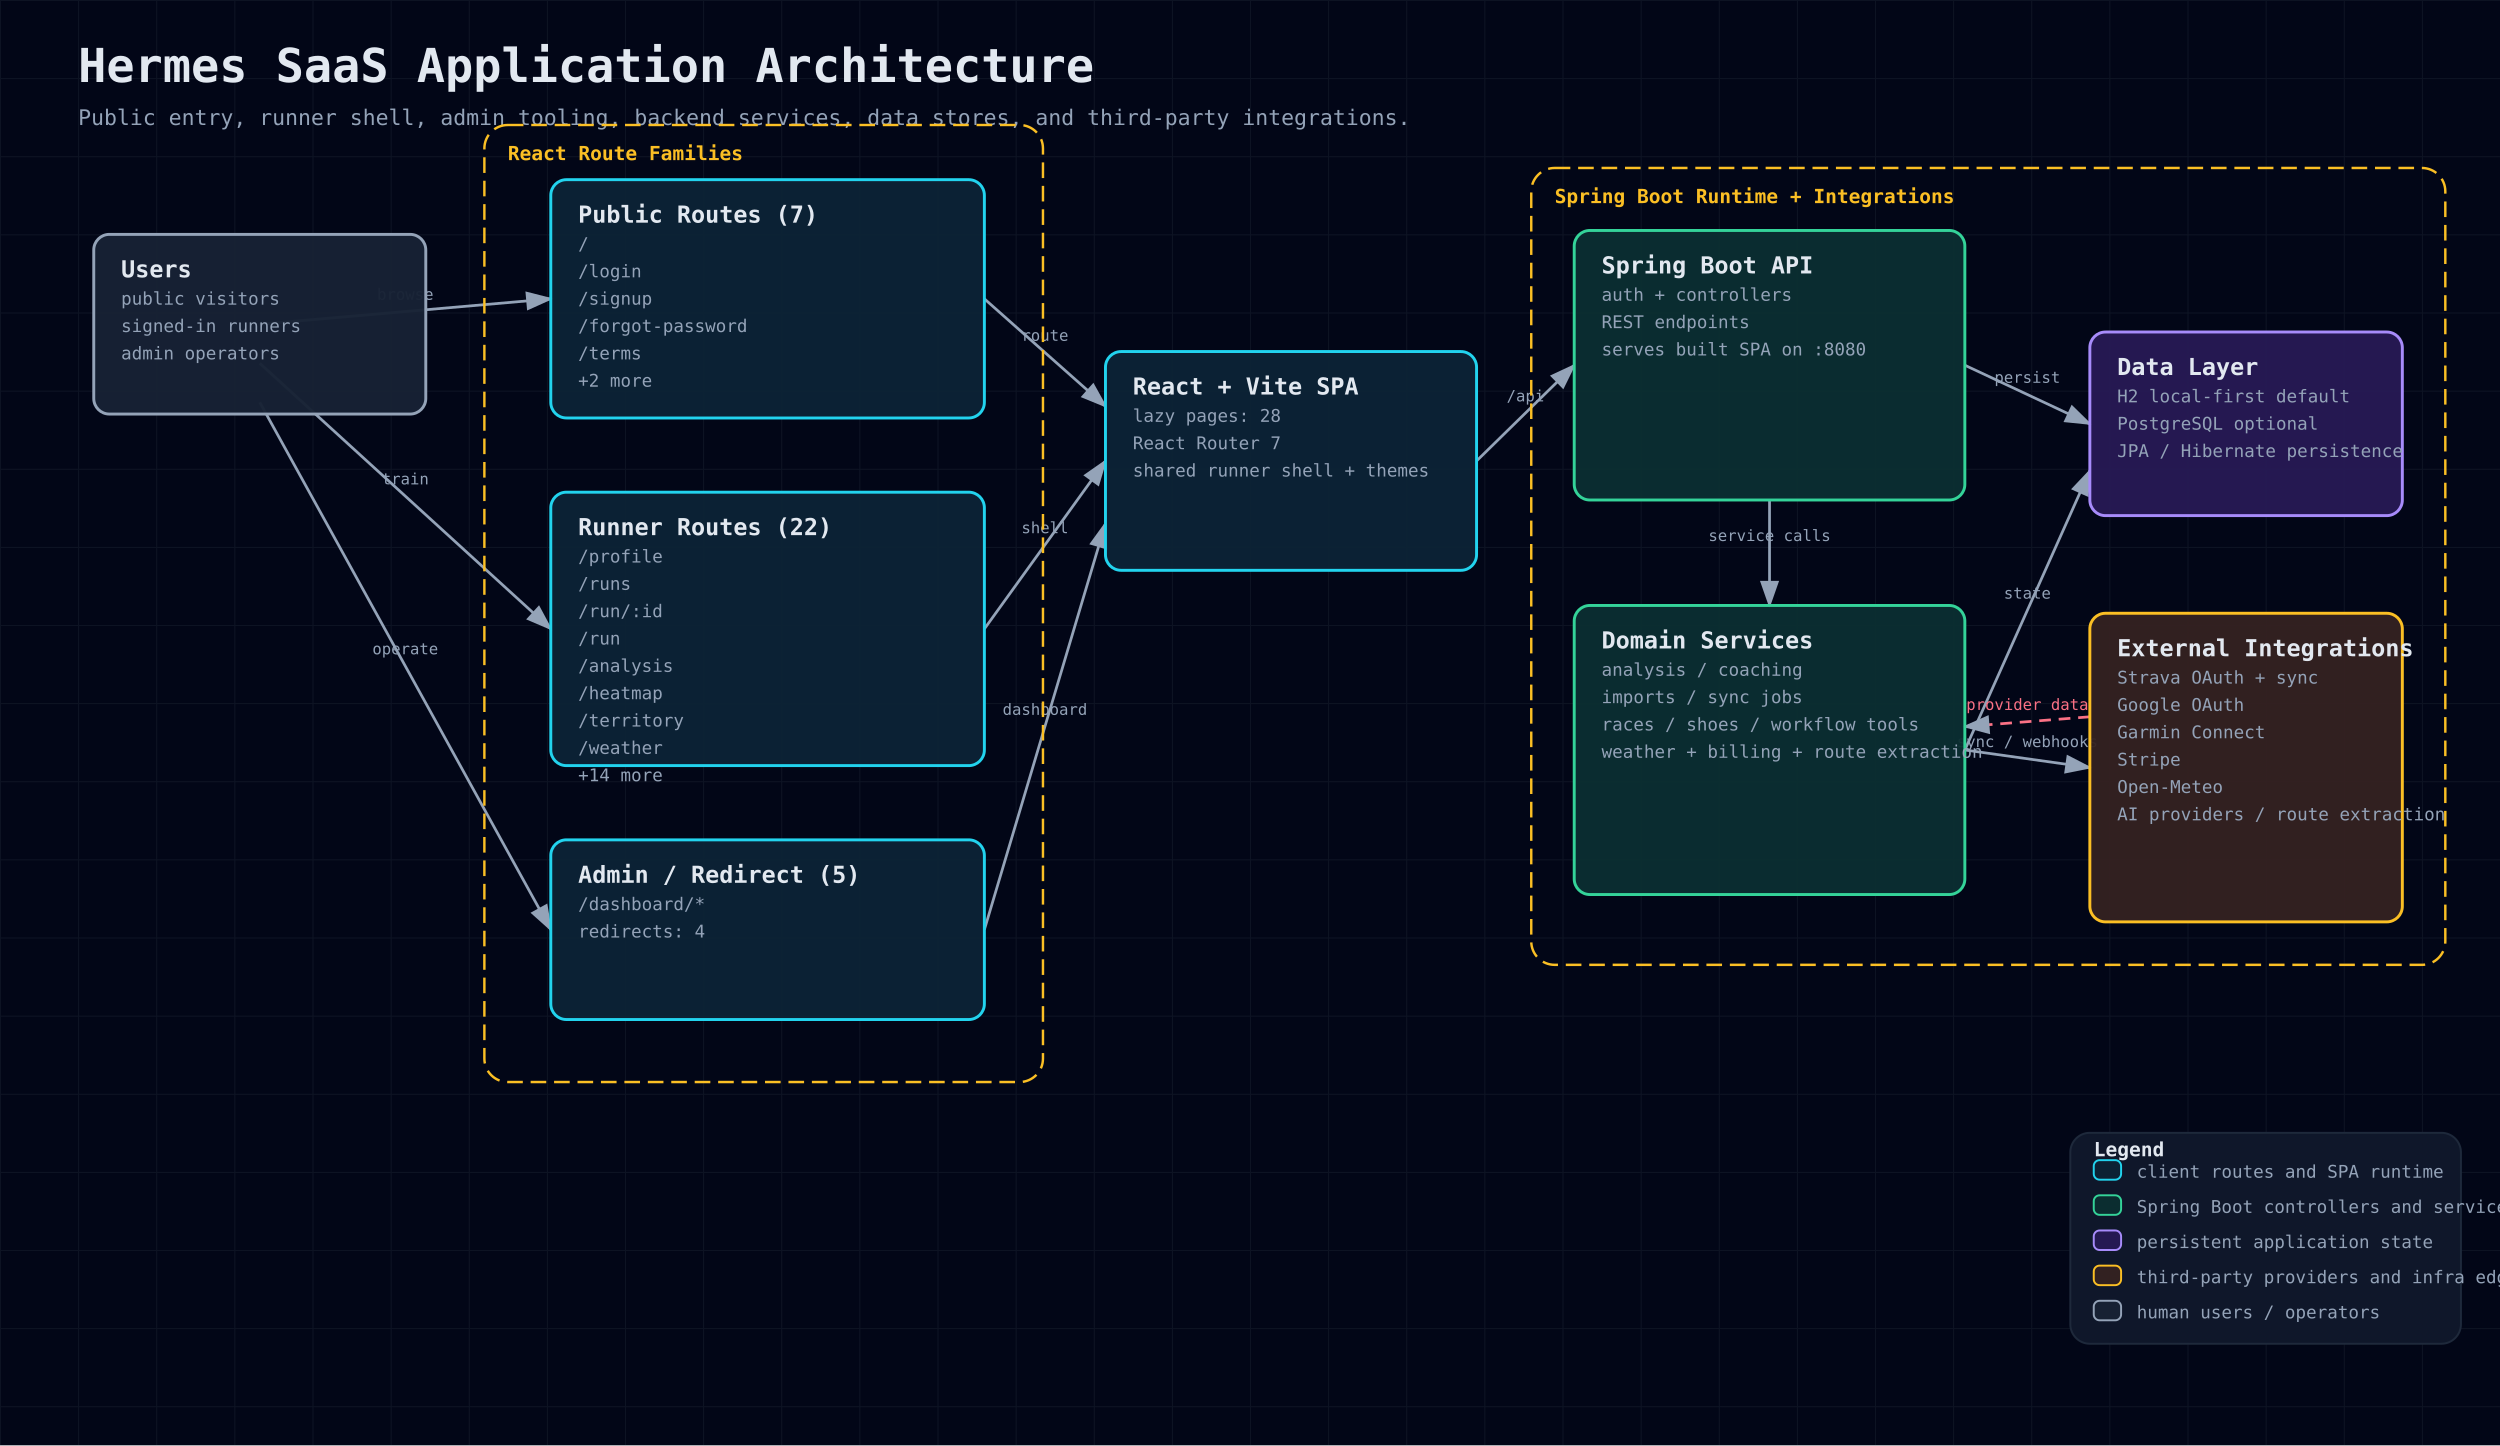
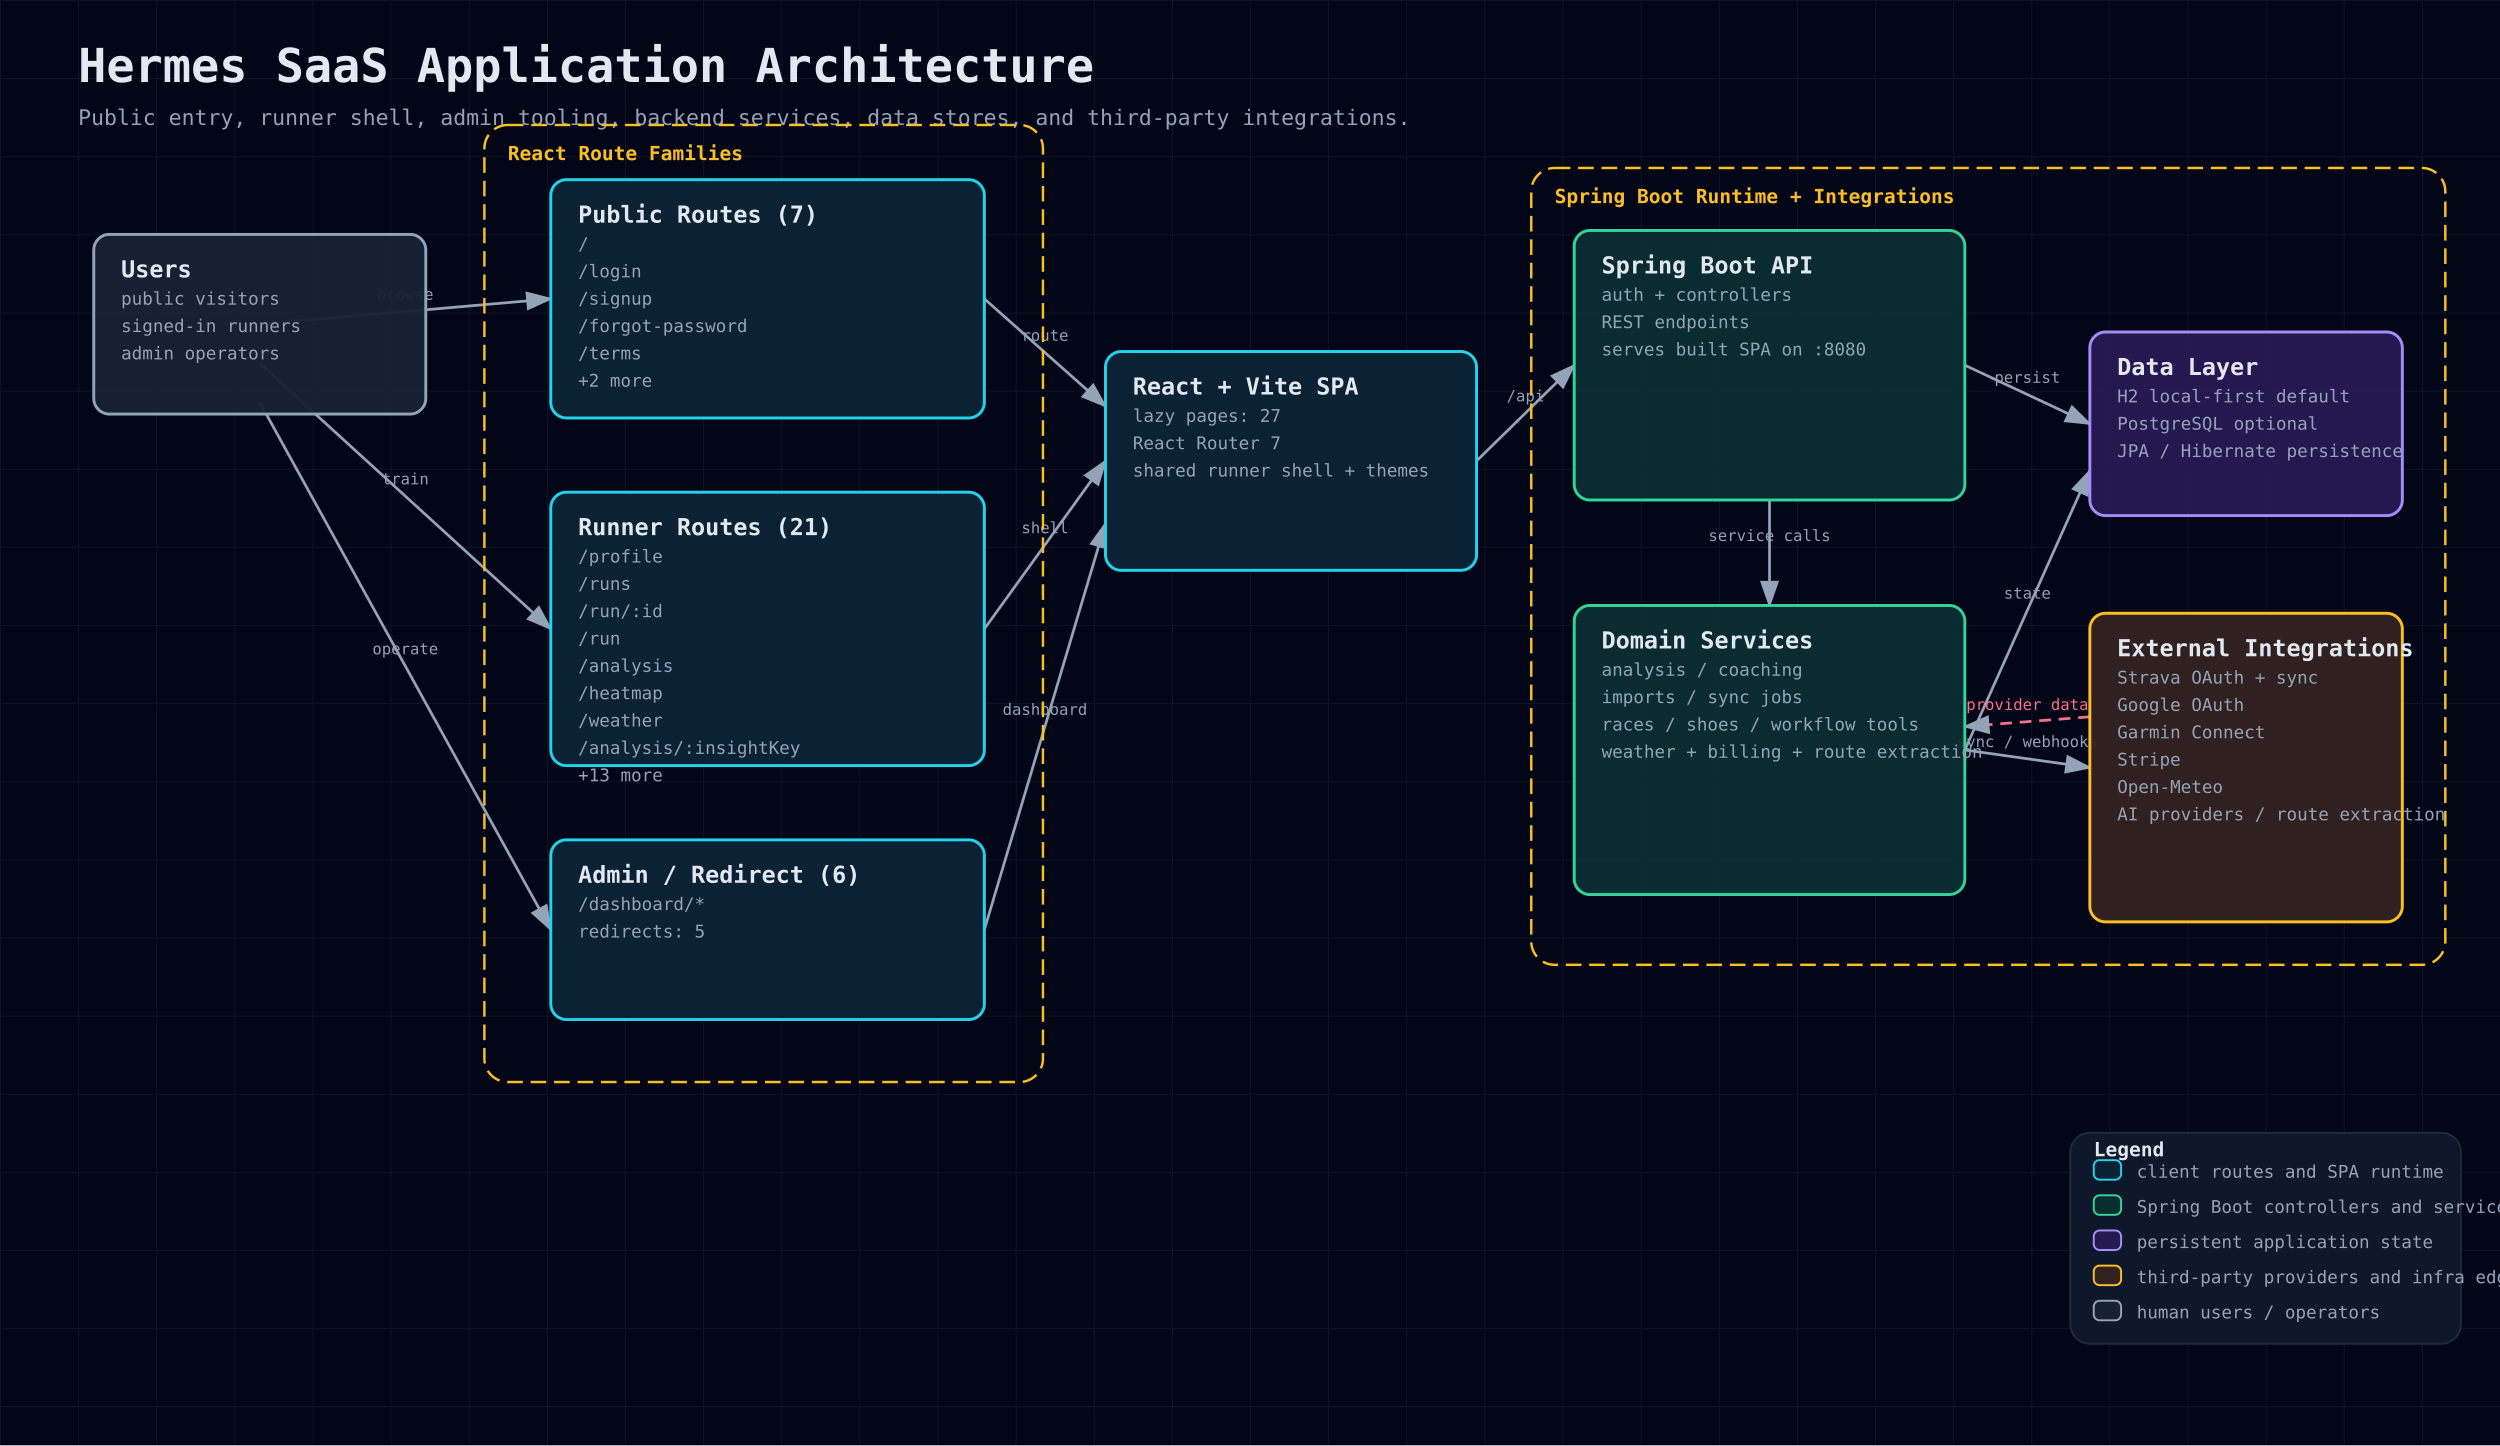
<svg xmlns="http://www.w3.org/2000/svg" viewBox="0 0 1280 740" role="img" aria-labelledby="title desc">
  <defs>
    <pattern id="grid" width="40" height="40" patternUnits="userSpaceOnUse">
      <path d="M 40 0 L 0 0 0 40" fill="none" stroke="rgba(148,163,184,0.08)" stroke-width="1" />
    </pattern>
    <marker id="arrowhead" markerWidth="10" markerHeight="7" refX="9" refY="3.5" orient="auto">
      <polygon points="0 0, 10 3.5, 0 7" fill="#94a3b8" />
    </marker>
  </defs>
  <rect width="1280" height="740" fill="#020617" />
  <rect width="1280" height="740" fill="url(#grid)" />
  <text x="40" y="42" fill="#e2e8f0" font-size="24" font-weight="700" font-family="'JetBrains Mono', ui-monospace, SFMono-Regular, Menlo, Consolas, monospace">Hermes SaaS Application Architecture</text>
  <text x="40" y="64" fill="#94a3b8" font-size="11" font-family="'JetBrains Mono', ui-monospace, SFMono-Regular, Menlo, Consolas, monospace">Public entry, runner shell, admin tooling, backend services, data stores, and third-party integrations.</text>
  <g>
    <line x1="133" y1="166" x2="282" y2="153" stroke="#94a3b8" stroke-width="1.4" marker-end="url(#arrowhead)" />
    <text x="207.5" y="153.5" text-anchor="middle" fill="#94a3b8" font-size="8" font-family="'JetBrains Mono', ui-monospace, SFMono-Regular, Menlo, Consolas, monospace">browse</text>
  </g>
  <g>
    <line x1="133" y1="186" x2="282" y2="322" stroke="#94a3b8" stroke-width="1.4" marker-end="url(#arrowhead)" />
    <text x="207.5" y="248" text-anchor="middle" fill="#94a3b8" font-size="8" font-family="'JetBrains Mono', ui-monospace, SFMono-Regular, Menlo, Consolas, monospace">train</text>
  </g>
  <g>
    <line x1="133" y1="206" x2="282" y2="476" stroke="#94a3b8" stroke-width="1.4" marker-end="url(#arrowhead)" />
    <text x="207.5" y="335" text-anchor="middle" fill="#94a3b8" font-size="8" font-family="'JetBrains Mono', ui-monospace, SFMono-Regular, Menlo, Consolas, monospace">operate</text>
  </g>
  <g>
    <line x1="504" y1="153" x2="566" y2="208" stroke="#94a3b8" stroke-width="1.4" marker-end="url(#arrowhead)" />
    <text x="535" y="174.5" text-anchor="middle" fill="#94a3b8" font-size="8" font-family="'JetBrains Mono', ui-monospace, SFMono-Regular, Menlo, Consolas, monospace">route</text>
  </g>
  <g>
    <line x1="504" y1="322" x2="566" y2="236" stroke="#94a3b8" stroke-width="1.4" marker-end="url(#arrowhead)" />
    <text x="535" y="273" text-anchor="middle" fill="#94a3b8" font-size="8" font-family="'JetBrains Mono', ui-monospace, SFMono-Regular, Menlo, Consolas, monospace">shell</text>
  </g>
  <g>
    <line x1="504" y1="476" x2="566" y2="268" stroke="#94a3b8" stroke-width="1.4" marker-end="url(#arrowhead)" />
    <text x="535" y="366" text-anchor="middle" fill="#94a3b8" font-size="8" font-family="'JetBrains Mono', ui-monospace, SFMono-Regular, Menlo, Consolas, monospace">dashboard</text>
  </g>
  <g>
    <line x1="756" y1="236" x2="806" y2="187" stroke="#94a3b8" stroke-width="1.4" marker-end="url(#arrowhead)" />
    <text x="781" y="205.5" text-anchor="middle" fill="#94a3b8" font-size="8" font-family="'JetBrains Mono', ui-monospace, SFMono-Regular, Menlo, Consolas, monospace">/api</text>
  </g>
  <g>
    <line x1="906" y1="256" x2="906" y2="310" stroke="#94a3b8" stroke-width="1.4" marker-end="url(#arrowhead)" />
    <text x="906" y="277" text-anchor="middle" fill="#94a3b8" font-size="8" font-family="'JetBrains Mono', ui-monospace, SFMono-Regular, Menlo, Consolas, monospace">service calls</text>
  </g>
  <g>
    <line x1="1006" y1="187" x2="1070" y2="217" stroke="#94a3b8" stroke-width="1.4" marker-end="url(#arrowhead)" />
    <text x="1038" y="196" text-anchor="middle" fill="#94a3b8" font-size="8" font-family="'JetBrains Mono', ui-monospace, SFMono-Regular, Menlo, Consolas, monospace">persist</text>
  </g>
  <g>
    <line x1="1006" y1="384" x2="1070" y2="241" stroke="#94a3b8" stroke-width="1.4" marker-end="url(#arrowhead)" />
    <text x="1038" y="306.5" text-anchor="middle" fill="#94a3b8" font-size="8" font-family="'JetBrains Mono', ui-monospace, SFMono-Regular, Menlo, Consolas, monospace">state</text>
  </g>
  <g>
    <line x1="1006" y1="384" x2="1070" y2="393" stroke="#94a3b8" stroke-width="1.4" marker-end="url(#arrowhead)" />
    <text x="1038" y="382.5" text-anchor="middle" fill="#94a3b8" font-size="8" font-family="'JetBrains Mono', ui-monospace, SFMono-Regular, Menlo, Consolas, monospace">sync / webhooks</text>
  </g>
  <g>
    <line x1="1070" y1="367" x2="1006" y2="372" stroke="#fb7185" stroke-width="1.4" marker-end="url(#arrowhead)" stroke-dasharray="6,4" />
    <text x="1038" y="363.5" text-anchor="middle" fill="#fb7185" font-size="8" font-family="'JetBrains Mono', ui-monospace, SFMono-Regular, Menlo, Consolas, monospace">provider data</text>
  </g>
  <g>
    <rect x="248" y="64" width="286" height="490" rx="12" fill="none" stroke="#fbbf24" stroke-width="1.25" stroke-dasharray="8,4" />
    <text x="260" y="82" fill="#fbbf24" font-size="10" font-weight="600" font-family="'JetBrains Mono', ui-monospace, SFMono-Regular, Menlo, Consolas, monospace">React Route Families</text>
  </g>
  <g>
    <rect x="784" y="86" width="468" height="408" rx="12" fill="none" stroke="#fbbf24" stroke-width="1.25" stroke-dasharray="8,4" />
    <text x="796" y="104" fill="#fbbf24" font-size="10" font-weight="600" font-family="'JetBrains Mono', ui-monospace, SFMono-Regular, Menlo, Consolas, monospace">Spring Boot Runtime + Integrations</text>
  </g>
  <g>
    <rect x="48" y="120" width="170" height="92" rx="8" fill="#0f172a" opacity="0.92" />
    <rect x="48" y="120" width="170" height="92" rx="8" fill="rgba(30, 41, 59, 0.56)" stroke="#94a3b8" stroke-width="1.5" />
    <text x="62" y="142" fill="#e2e8f0" font-size="12" font-weight="600" font-family="'JetBrains Mono', ui-monospace, SFMono-Regular, Menlo, Consolas, monospace">Users</text>
    <text x="62" y="156" fill="#94a3b8" font-size="9" font-weight="400" font-family="'JetBrains Mono', ui-monospace, SFMono-Regular, Menlo, Consolas, monospace">public visitors</text>
    <text x="62" y="170" fill="#94a3b8" font-size="9" font-weight="400" font-family="'JetBrains Mono', ui-monospace, SFMono-Regular, Menlo, Consolas, monospace">signed-in runners</text>
    <text x="62" y="184" fill="#94a3b8" font-size="9" font-weight="400" font-family="'JetBrains Mono', ui-monospace, SFMono-Regular, Menlo, Consolas, monospace">admin operators</text>
  </g>
  <g>
    <rect x="282" y="92" width="222" height="122" rx="8" fill="#0f172a" opacity="0.92" />
    <rect x="282" y="92" width="222" height="122" rx="8" fill="rgba(8, 51, 68, 0.42)" stroke="#22d3ee" stroke-width="1.5" />
    <text x="296" y="114" fill="#e2e8f0" font-size="12" font-weight="600" font-family="'JetBrains Mono', ui-monospace, SFMono-Regular, Menlo, Consolas, monospace">Public Routes (7)</text>
    <text x="296" y="128" fill="#94a3b8" font-size="9" font-weight="400" font-family="'JetBrains Mono', ui-monospace, SFMono-Regular, Menlo, Consolas, monospace">/</text>
    <text x="296" y="142" fill="#94a3b8" font-size="9" font-weight="400" font-family="'JetBrains Mono', ui-monospace, SFMono-Regular, Menlo, Consolas, monospace">/login</text>
    <text x="296" y="156" fill="#94a3b8" font-size="9" font-weight="400" font-family="'JetBrains Mono', ui-monospace, SFMono-Regular, Menlo, Consolas, monospace">/signup</text>
    <text x="296" y="170" fill="#94a3b8" font-size="9" font-weight="400" font-family="'JetBrains Mono', ui-monospace, SFMono-Regular, Menlo, Consolas, monospace">/forgot-password</text>
    <text x="296" y="184" fill="#94a3b8" font-size="9" font-weight="400" font-family="'JetBrains Mono', ui-monospace, SFMono-Regular, Menlo, Consolas, monospace">/terms</text>
    <text x="296" y="198" fill="#94a3b8" font-size="9" font-weight="400" font-family="'JetBrains Mono', ui-monospace, SFMono-Regular, Menlo, Consolas, monospace">+2 more</text>
  </g>
  <g>
    <rect x="282" y="252" width="222" height="140" rx="8" fill="#0f172a" opacity="0.92" />
    <rect x="282" y="252" width="222" height="140" rx="8" fill="rgba(8, 51, 68, 0.42)" stroke="#22d3ee" stroke-width="1.5" />
-     <text x="296" y="274" fill="#e2e8f0" font-size="12" font-weight="600" font-family="'JetBrains Mono', ui-monospace, SFMono-Regular, Menlo, Consolas, monospace">Runner Routes (22)</text>
+     <text x="296" y="274" fill="#e2e8f0" font-size="12" font-weight="600" font-family="'JetBrains Mono', ui-monospace, SFMono-Regular, Menlo, Consolas, monospace">Runner Routes (21)</text>
    <text x="296" y="288" fill="#94a3b8" font-size="9" font-weight="400" font-family="'JetBrains Mono', ui-monospace, SFMono-Regular, Menlo, Consolas, monospace">/profile</text>
    <text x="296" y="302" fill="#94a3b8" font-size="9" font-weight="400" font-family="'JetBrains Mono', ui-monospace, SFMono-Regular, Menlo, Consolas, monospace">/runs</text>
    <text x="296" y="316" fill="#94a3b8" font-size="9" font-weight="400" font-family="'JetBrains Mono', ui-monospace, SFMono-Regular, Menlo, Consolas, monospace">/run/:id</text>
    <text x="296" y="330" fill="#94a3b8" font-size="9" font-weight="400" font-family="'JetBrains Mono', ui-monospace, SFMono-Regular, Menlo, Consolas, monospace">/run</text>
    <text x="296" y="344" fill="#94a3b8" font-size="9" font-weight="400" font-family="'JetBrains Mono', ui-monospace, SFMono-Regular, Menlo, Consolas, monospace">/analysis</text>
    <text x="296" y="358" fill="#94a3b8" font-size="9" font-weight="400" font-family="'JetBrains Mono', ui-monospace, SFMono-Regular, Menlo, Consolas, monospace">/heatmap</text>
-     <text x="296" y="372" fill="#94a3b8" font-size="9" font-weight="400" font-family="'JetBrains Mono', ui-monospace, SFMono-Regular, Menlo, Consolas, monospace">/territory</text>
-     <text x="296" y="386" fill="#94a3b8" font-size="9" font-weight="400" font-family="'JetBrains Mono', ui-monospace, SFMono-Regular, Menlo, Consolas, monospace">/weather</text>
-     <text x="296" y="400" fill="#94a3b8" font-size="9" font-weight="400" font-family="'JetBrains Mono', ui-monospace, SFMono-Regular, Menlo, Consolas, monospace">+14 more</text>
+     <text x="296" y="372" fill="#94a3b8" font-size="9" font-weight="400" font-family="'JetBrains Mono', ui-monospace, SFMono-Regular, Menlo, Consolas, monospace">/weather</text>
+     <text x="296" y="386" fill="#94a3b8" font-size="9" font-weight="400" font-family="'JetBrains Mono', ui-monospace, SFMono-Regular, Menlo, Consolas, monospace">/analysis/:insightKey</text>
+     <text x="296" y="400" fill="#94a3b8" font-size="9" font-weight="400" font-family="'JetBrains Mono', ui-monospace, SFMono-Regular, Menlo, Consolas, monospace">+13 more</text>
  </g>
  <g>
    <rect x="282" y="430" width="222" height="92" rx="8" fill="#0f172a" opacity="0.92" />
    <rect x="282" y="430" width="222" height="92" rx="8" fill="rgba(8, 51, 68, 0.42)" stroke="#22d3ee" stroke-width="1.5" />
-     <text x="296" y="452" fill="#e2e8f0" font-size="12" font-weight="600" font-family="'JetBrains Mono', ui-monospace, SFMono-Regular, Menlo, Consolas, monospace">Admin / Redirect (5)</text>
+     <text x="296" y="452" fill="#e2e8f0" font-size="12" font-weight="600" font-family="'JetBrains Mono', ui-monospace, SFMono-Regular, Menlo, Consolas, monospace">Admin / Redirect (6)</text>
    <text x="296" y="466" fill="#94a3b8" font-size="9" font-weight="400" font-family="'JetBrains Mono', ui-monospace, SFMono-Regular, Menlo, Consolas, monospace">/dashboard/*</text>
-     <text x="296" y="480" fill="#94a3b8" font-size="9" font-weight="400" font-family="'JetBrains Mono', ui-monospace, SFMono-Regular, Menlo, Consolas, monospace">redirects: 4</text>
+     <text x="296" y="480" fill="#94a3b8" font-size="9" font-weight="400" font-family="'JetBrains Mono', ui-monospace, SFMono-Regular, Menlo, Consolas, monospace">redirects: 5</text>
  </g>
  <g>
    <rect x="566" y="180" width="190" height="112" rx="8" fill="#0f172a" opacity="0.92" />
    <rect x="566" y="180" width="190" height="112" rx="8" fill="rgba(8, 51, 68, 0.42)" stroke="#22d3ee" stroke-width="1.5" />
    <text x="580" y="202" fill="#e2e8f0" font-size="12" font-weight="600" font-family="'JetBrains Mono', ui-monospace, SFMono-Regular, Menlo, Consolas, monospace">React + Vite SPA</text>
-     <text x="580" y="216" fill="#94a3b8" font-size="9" font-weight="400" font-family="'JetBrains Mono', ui-monospace, SFMono-Regular, Menlo, Consolas, monospace">lazy pages: 28</text>
+     <text x="580" y="216" fill="#94a3b8" font-size="9" font-weight="400" font-family="'JetBrains Mono', ui-monospace, SFMono-Regular, Menlo, Consolas, monospace">lazy pages: 27</text>
    <text x="580" y="230" fill="#94a3b8" font-size="9" font-weight="400" font-family="'JetBrains Mono', ui-monospace, SFMono-Regular, Menlo, Consolas, monospace">React Router 7</text>
    <text x="580" y="244" fill="#94a3b8" font-size="9" font-weight="400" font-family="'JetBrains Mono', ui-monospace, SFMono-Regular, Menlo, Consolas, monospace">shared runner shell + themes</text>
  </g>
  <g>
    <rect x="806" y="118" width="200" height="138" rx="8" fill="#0f172a" opacity="0.92" />
    <rect x="806" y="118" width="200" height="138" rx="8" fill="rgba(6, 78, 59, 0.42)" stroke="#34d399" stroke-width="1.5" />
    <text x="820" y="140" fill="#e2e8f0" font-size="12" font-weight="600" font-family="'JetBrains Mono', ui-monospace, SFMono-Regular, Menlo, Consolas, monospace">Spring Boot API</text>
    <text x="820" y="154" fill="#94a3b8" font-size="9" font-weight="400" font-family="'JetBrains Mono', ui-monospace, SFMono-Regular, Menlo, Consolas, monospace">auth + controllers</text>
    <text x="820" y="168" fill="#94a3b8" font-size="9" font-weight="400" font-family="'JetBrains Mono', ui-monospace, SFMono-Regular, Menlo, Consolas, monospace">REST endpoints</text>
    <text x="820" y="182" fill="#94a3b8" font-size="9" font-weight="400" font-family="'JetBrains Mono', ui-monospace, SFMono-Regular, Menlo, Consolas, monospace">serves built SPA on :8080</text>
  </g>
  <g>
    <rect x="806" y="310" width="200" height="148" rx="8" fill="#0f172a" opacity="0.92" />
    <rect x="806" y="310" width="200" height="148" rx="8" fill="rgba(6, 78, 59, 0.42)" stroke="#34d399" stroke-width="1.5" />
    <text x="820" y="332" fill="#e2e8f0" font-size="12" font-weight="600" font-family="'JetBrains Mono', ui-monospace, SFMono-Regular, Menlo, Consolas, monospace">Domain Services</text>
    <text x="820" y="346" fill="#94a3b8" font-size="9" font-weight="400" font-family="'JetBrains Mono', ui-monospace, SFMono-Regular, Menlo, Consolas, monospace">analysis / coaching</text>
    <text x="820" y="360" fill="#94a3b8" font-size="9" font-weight="400" font-family="'JetBrains Mono', ui-monospace, SFMono-Regular, Menlo, Consolas, monospace">imports / sync jobs</text>
    <text x="820" y="374" fill="#94a3b8" font-size="9" font-weight="400" font-family="'JetBrains Mono', ui-monospace, SFMono-Regular, Menlo, Consolas, monospace">races / shoes / workflow tools</text>
    <text x="820" y="388" fill="#94a3b8" font-size="9" font-weight="400" font-family="'JetBrains Mono', ui-monospace, SFMono-Regular, Menlo, Consolas, monospace">weather + billing + route extraction</text>
  </g>
  <g>
    <rect x="1070" y="170" width="160" height="94" rx="8" fill="#0f172a" opacity="0.92" />
    <rect x="1070" y="170" width="160" height="94" rx="8" fill="rgba(76, 29, 149, 0.38)" stroke="#a78bfa" stroke-width="1.5" />
    <text x="1084" y="192" fill="#e2e8f0" font-size="12" font-weight="600" font-family="'JetBrains Mono', ui-monospace, SFMono-Regular, Menlo, Consolas, monospace">Data Layer</text>
    <text x="1084" y="206" fill="#94a3b8" font-size="9" font-weight="400" font-family="'JetBrains Mono', ui-monospace, SFMono-Regular, Menlo, Consolas, monospace">H2 local-first default</text>
    <text x="1084" y="220" fill="#94a3b8" font-size="9" font-weight="400" font-family="'JetBrains Mono', ui-monospace, SFMono-Regular, Menlo, Consolas, monospace">PostgreSQL optional</text>
    <text x="1084" y="234" fill="#94a3b8" font-size="9" font-weight="400" font-family="'JetBrains Mono', ui-monospace, SFMono-Regular, Menlo, Consolas, monospace">JPA / Hibernate persistence</text>
  </g>
  <g>
    <rect x="1070" y="314" width="160" height="158" rx="8" fill="#0f172a" opacity="0.92" />
    <rect x="1070" y="314" width="160" height="158" rx="8" fill="rgba(120, 53, 15, 0.34)" stroke="#fbbf24" stroke-width="1.5" />
    <text x="1084" y="336" fill="#e2e8f0" font-size="12" font-weight="600" font-family="'JetBrains Mono', ui-monospace, SFMono-Regular, Menlo, Consolas, monospace">External Integrations</text>
    <text x="1084" y="350" fill="#94a3b8" font-size="9" font-weight="400" font-family="'JetBrains Mono', ui-monospace, SFMono-Regular, Menlo, Consolas, monospace">Strava OAuth + sync</text>
    <text x="1084" y="364" fill="#94a3b8" font-size="9" font-weight="400" font-family="'JetBrains Mono', ui-monospace, SFMono-Regular, Menlo, Consolas, monospace">Google OAuth</text>
    <text x="1084" y="378" fill="#94a3b8" font-size="9" font-weight="400" font-family="'JetBrains Mono', ui-monospace, SFMono-Regular, Menlo, Consolas, monospace">Garmin Connect</text>
    <text x="1084" y="392" fill="#94a3b8" font-size="9" font-weight="400" font-family="'JetBrains Mono', ui-monospace, SFMono-Regular, Menlo, Consolas, monospace">Stripe</text>
    <text x="1084" y="406" fill="#94a3b8" font-size="9" font-weight="400" font-family="'JetBrains Mono', ui-monospace, SFMono-Regular, Menlo, Consolas, monospace">Open-Meteo</text>
    <text x="1084" y="420" fill="#94a3b8" font-size="9" font-weight="400" font-family="'JetBrains Mono', ui-monospace, SFMono-Regular, Menlo, Consolas, monospace">AI providers / route extraction</text>
  </g>
  <g>
    <rect x="1060" y="580" width="200" height="108" rx="10" fill="#0f172a" stroke="#1e293b" stroke-width="1" />
    <text x="1072" y="592" fill="#e2e8f0" font-size="10" font-weight="600" font-family="'JetBrains Mono', ui-monospace, SFMono-Regular, Menlo, Consolas, monospace">Legend</text>
    <rect x="1072" y="594" width="14" height="10" rx="3" fill="rgba(8, 51, 68, 0.42)" stroke="#22d3ee" stroke-width="1" />
    <text x="1094" y="603" fill="#94a3b8" font-size="9" font-family="'JetBrains Mono', ui-monospace, SFMono-Regular, Menlo, Consolas, monospace">client routes and SPA runtime</text>
    <rect x="1072" y="612" width="14" height="10" rx="3" fill="rgba(6, 78, 59, 0.42)" stroke="#34d399" stroke-width="1" />
    <text x="1094" y="621" fill="#94a3b8" font-size="9" font-family="'JetBrains Mono', ui-monospace, SFMono-Regular, Menlo, Consolas, monospace">Spring Boot controllers and services</text>
    <rect x="1072" y="630" width="14" height="10" rx="3" fill="rgba(76, 29, 149, 0.38)" stroke="#a78bfa" stroke-width="1" />
    <text x="1094" y="639" fill="#94a3b8" font-size="9" font-family="'JetBrains Mono', ui-monospace, SFMono-Regular, Menlo, Consolas, monospace">persistent application state</text>
    <rect x="1072" y="648" width="14" height="10" rx="3" fill="rgba(120, 53, 15, 0.34)" stroke="#fbbf24" stroke-width="1" />
    <text x="1094" y="657" fill="#94a3b8" font-size="9" font-family="'JetBrains Mono', ui-monospace, SFMono-Regular, Menlo, Consolas, monospace">third-party providers and infra edges</text>
    <rect x="1072" y="666" width="14" height="10" rx="3" fill="rgba(30, 41, 59, 0.56)" stroke="#94a3b8" stroke-width="1" />
    <text x="1094" y="675" fill="#94a3b8" font-size="9" font-family="'JetBrains Mono', ui-monospace, SFMono-Regular, Menlo, Consolas, monospace">human users / operators</text>
  </g>
</svg>
